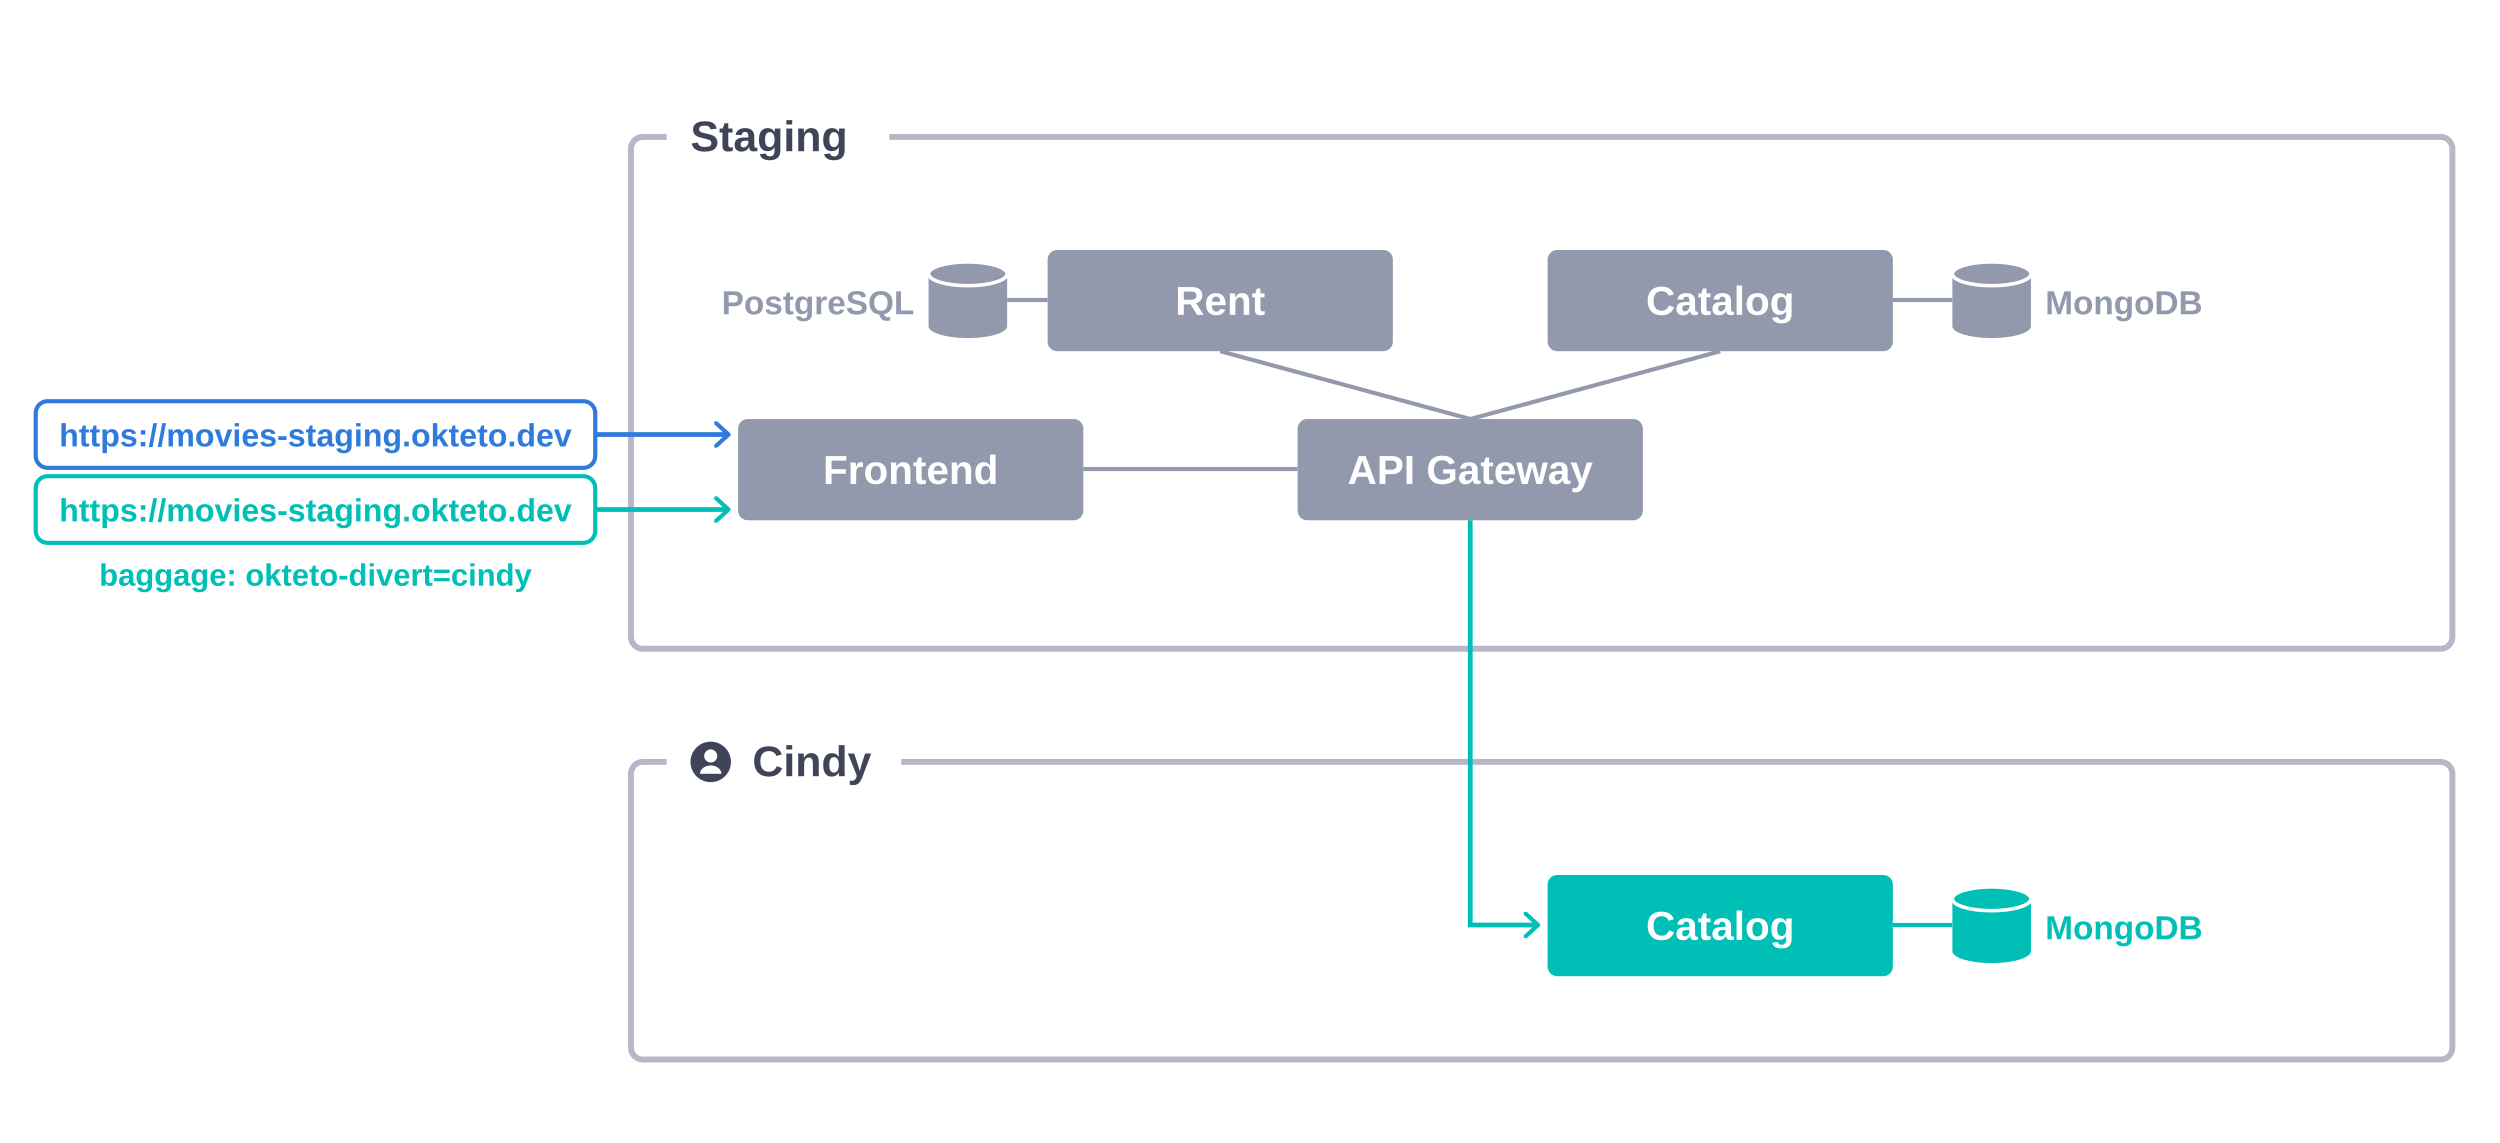
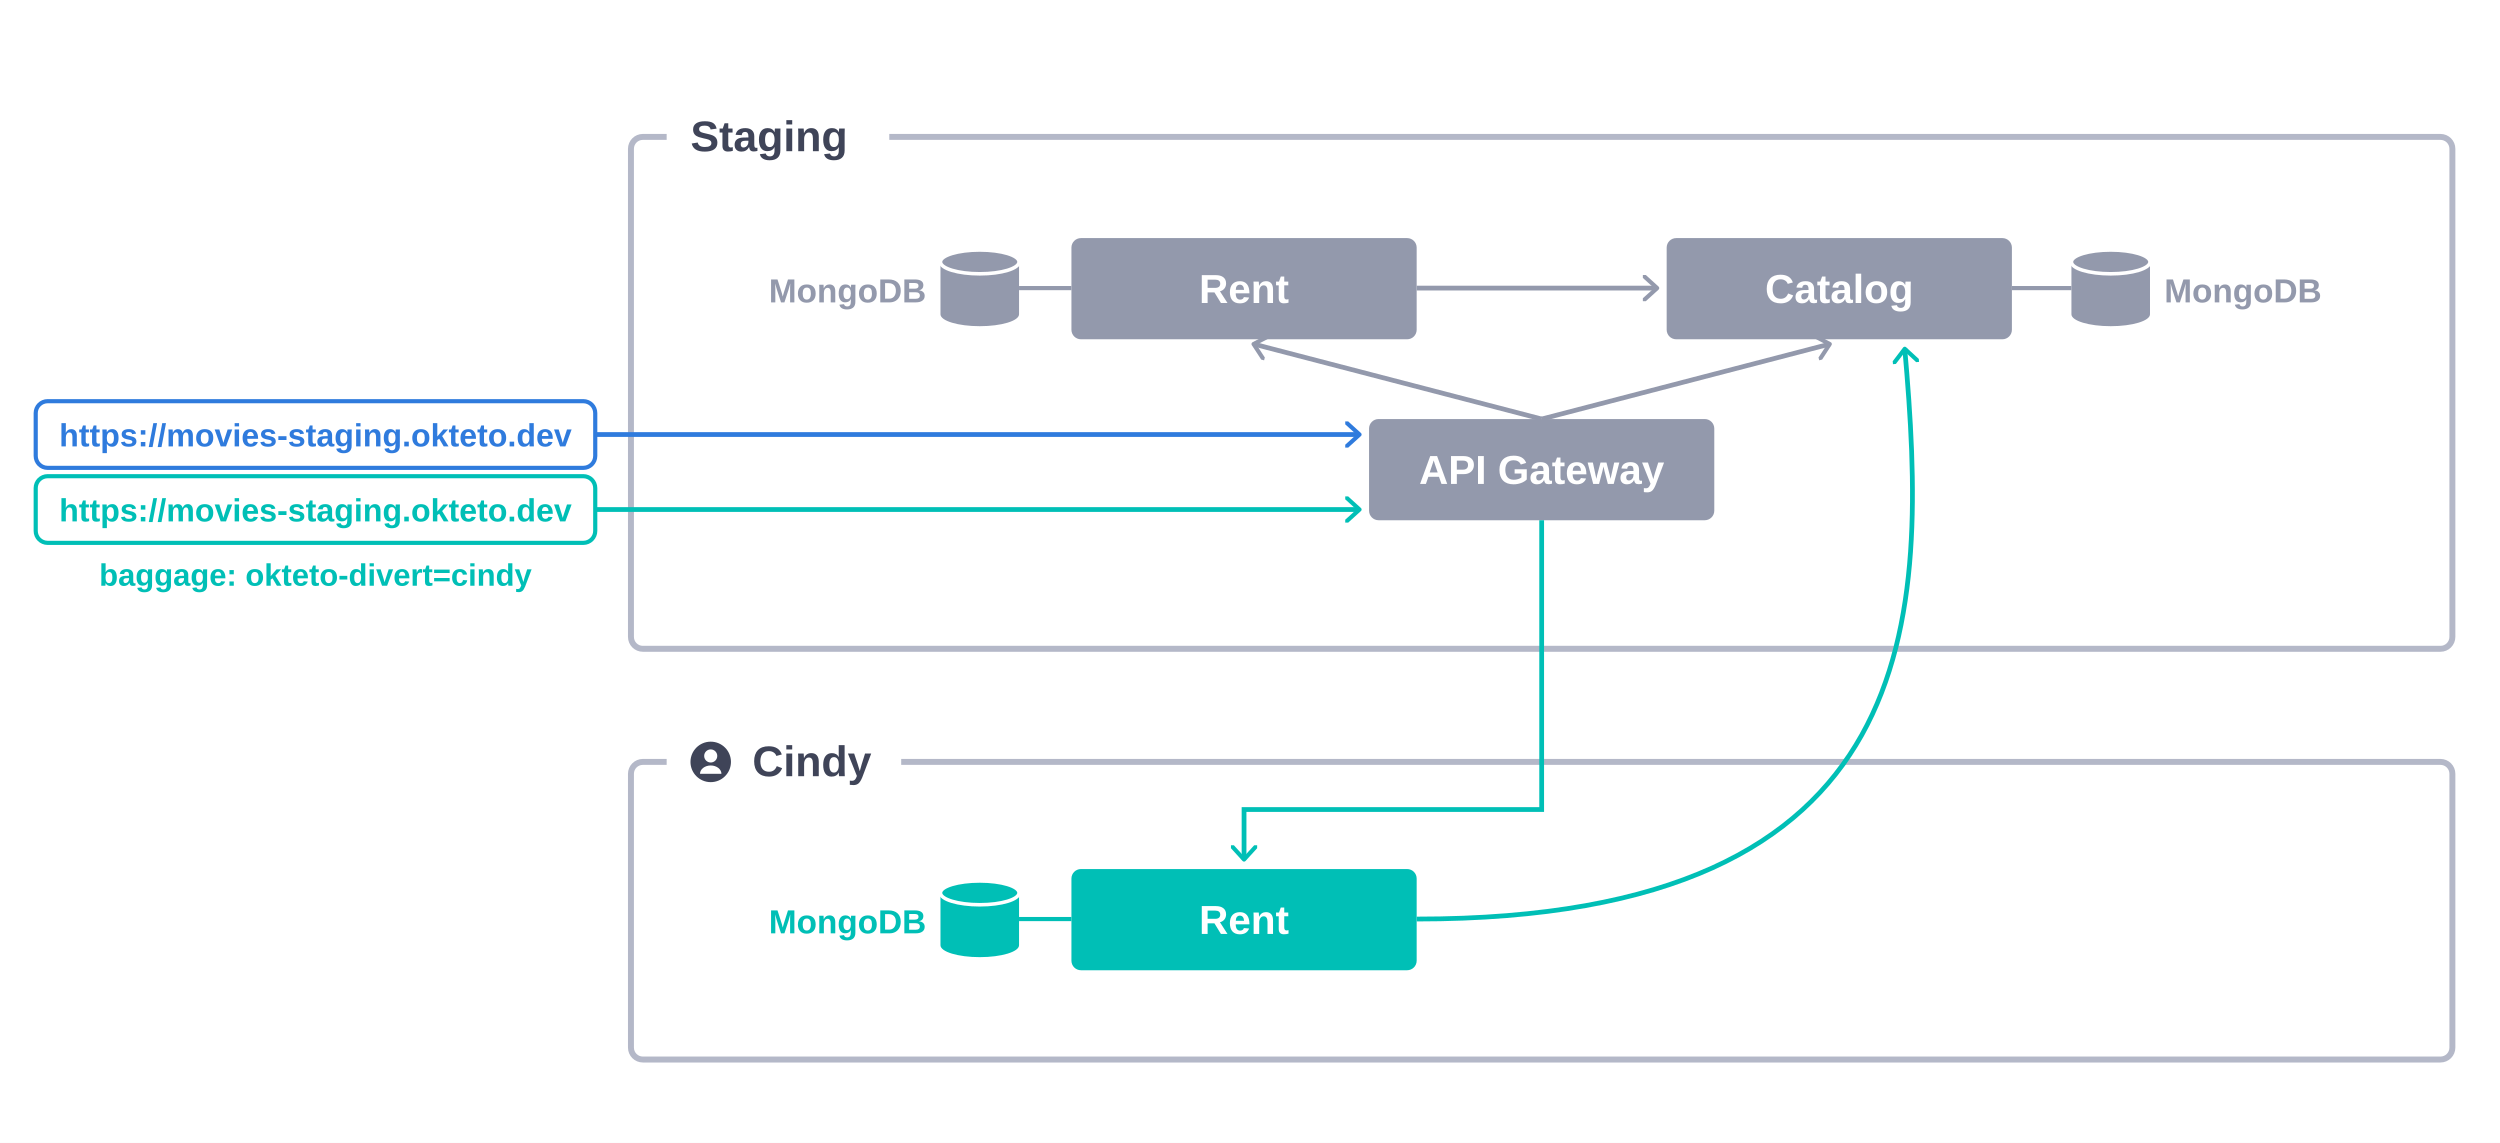
<svg xmlns="http://www.w3.org/2000/svg" viewBox="0 0 2100 960" width="2100" height="960">
  <defs>
    <marker id="ag" viewBox="0 0 14 22" refX="12" refY="11" markerWidth="14" markerHeight="22" markerUnits="userSpaceOnUse" orient="auto">
      <path d="M1,1 L12,11 L1,21" fill="none" stroke="#9399AC" stroke-width="3.5" stroke-linecap="round" stroke-linejoin="round" />
    </marker>
    <marker id="at" viewBox="0 0 14 22" refX="12" refY="11" markerWidth="14" markerHeight="22" markerUnits="userSpaceOnUse" orient="auto">
      <path d="M1,1 L12,11 L1,21" fill="none" stroke="#00BFB6" stroke-width="3.5" stroke-linecap="round" stroke-linejoin="round" />
    </marker>
    <marker id="ab" viewBox="0 0 14 22" refX="12" refY="11" markerWidth="14" markerHeight="22" markerUnits="userSpaceOnUse" orient="auto">
      <path d="M1,1 L12,11 L1,21" fill="none" stroke="#2F7BDD" stroke-width="3.5" stroke-linecap="round" stroke-linejoin="round" />
    </marker>
  </defs>
  <rect width="100%" height="100%" fill="#fff" />
  <rect x="530" y="115" width="1530" height="430" rx="10" fill="none" stroke="#B4B8C8" stroke-width="5" />
  <rect x="560" y="105" width="187" height="20" fill="#fff" />
  <text x="580" y="127" font-family="'Avenir Next', Avenir, 'Nunito Sans', 'Helvetica Neue', Arial, sans-serif" font-size="36" font-weight="600" fill="#3F4458">Staging</text>
-   <path d="M780,230 v44 a33,10 0 0,0 66,0 v-44 z" fill="#9399AC" />
-   <ellipse cx="813" cy="230" rx="33" ry="10" fill="#9399AC" stroke="#fff" stroke-width="3" />
-   <text x="768" y="264" text-anchor="end" font-family="'Avenir Next', Avenir, 'Nunito Sans', 'Helvetica Neue', Arial, sans-serif" font-size="28" font-weight="600" fill="#9399AC">PostgreSQL</text>
-   <rect x="880" y="210" width="290" height="85" rx="8" fill="#9399AC" />
-   <text x="1025.0" y="264.5" text-anchor="middle" font-family="'Avenir Next', Avenir, 'Nunito Sans', 'Helvetica Neue', Arial, sans-serif" font-size="34" font-weight="600" fill="#fff">Rent</text>
-   <rect x="1300" y="210" width="290" height="85" rx="8" fill="#9399AC" />
-   <text x="1445.0" y="264.5" text-anchor="middle" font-family="'Avenir Next', Avenir, 'Nunito Sans', 'Helvetica Neue', Arial, sans-serif" font-size="34" font-weight="600" fill="#fff">Catalog</text>
-   <path d="M1640,230 v44 a33,10 0 0,0 66,0 v-44 z" fill="#9399AC" />
-   <ellipse cx="1673" cy="230" rx="33" ry="10" fill="#9399AC" stroke="#fff" stroke-width="3" />
-   <text x="1718" y="264" font-family="'Avenir Next', Avenir, 'Nunito Sans', 'Helvetica Neue', Arial, sans-serif" font-size="28" font-weight="600" fill="#9399AC">MongoDB</text>
-   <path d="M846,252 H880" fill="none" stroke="#9399AC" stroke-width="3.5" />
-   <path d="M1590,252 H1640" fill="none" stroke="#9399AC" stroke-width="3.5" />
-   <rect x="620" y="352" width="290" height="85" rx="8" fill="#9399AC" />
-   <text x="765.0" y="406.5" text-anchor="middle" font-family="'Avenir Next', Avenir, 'Nunito Sans', 'Helvetica Neue', Arial, sans-serif" font-size="34" font-weight="600" fill="#fff">Frontend</text>
-   <rect x="1090" y="352" width="290" height="85" rx="8" fill="#9399AC" />
-   <text x="1235.0" y="406.5" text-anchor="middle" font-family="'Avenir Next', Avenir, 'Nunito Sans', 'Helvetica Neue', Arial, sans-serif" font-size="34" font-weight="600" fill="#fff">API Gateway</text>
-   <path d="M910,394 H1090" fill="none" stroke="#9399AC" stroke-width="3.5" />
-   <path d="M1235,352 L1025,295" fill="none" stroke="#9399AC" stroke-width="3.5" />
-   <path d="M1235,352 L1445,295" fill="none" stroke="#9399AC" stroke-width="3.5" />
+   <path d="M790,220 v44 a33,10 0 0,0 66,0 v-44 z" fill="#9399AC" />
+   <ellipse cx="823" cy="220" rx="33" ry="10" fill="#9399AC" stroke="#fff" stroke-width="3" />
+   <text x="778" y="254" text-anchor="end" font-family="'Avenir Next', Avenir, 'Nunito Sans', 'Helvetica Neue', Arial, sans-serif" font-size="28" font-weight="600" fill="#9399AC">MongoDB</text>
+   <rect x="900" y="200" width="290" height="85" rx="8" fill="#9399AC" />
+   <text x="1045.0" y="254.5" text-anchor="middle" font-family="'Avenir Next', Avenir, 'Nunito Sans', 'Helvetica Neue', Arial, sans-serif" font-size="34" font-weight="600" fill="#fff">Rent</text>
+   <rect x="1400" y="200" width="290" height="85" rx="8" fill="#9399AC" />
+   <text x="1545.0" y="254.5" text-anchor="middle" font-family="'Avenir Next', Avenir, 'Nunito Sans', 'Helvetica Neue', Arial, sans-serif" font-size="34" font-weight="600" fill="#fff">Catalog</text>
+   <path d="M1740,220 v44 a33,10 0 0,0 66,0 v-44 z" fill="#9399AC" />
+   <ellipse cx="1773" cy="220" rx="33" ry="10" fill="#9399AC" stroke="#fff" stroke-width="3" />
+   <text x="1818" y="254" font-family="'Avenir Next', Avenir, 'Nunito Sans', 'Helvetica Neue', Arial, sans-serif" font-size="28" font-weight="600" fill="#9399AC">MongoDB</text>
+   <path d="M856,242 H900" fill="none" stroke="#9399AC" stroke-width="3.5" />
+   <path d="M1690,242 H1740" fill="none" stroke="#9399AC" stroke-width="3.5" />
+   <path d="M1190,242 H1392" fill="none" stroke="#9399AC" stroke-width="4" marker-end="url(#ag)" />
+   <rect x="1150" y="352" width="290" height="85" rx="8" fill="#9399AC" />
+   <text x="1295.0" y="406.5" text-anchor="middle" font-family="'Avenir Next', Avenir, 'Nunito Sans', 'Helvetica Neue', Arial, sans-serif" font-size="34" font-weight="600" fill="#fff">API Gateway</text>
+   <path d="M1295,352 L1053,289" fill="none" stroke="#9399AC" stroke-width="4" marker-end="url(#ag)" />
+   <path d="M1295,352 L1537,289" fill="none" stroke="#9399AC" stroke-width="4" marker-end="url(#ag)" />
  <rect x="30" y="337" width="470" height="56" rx="10" fill="#fff" stroke="#2F7BDD" stroke-width="3.5" />
  <text x="265.0" y="375.0" text-anchor="middle" font-family="'Avenir Next', Avenir, 'Nunito Sans', 'Helvetica Neue', Arial, sans-serif" font-size="27" font-weight="600" fill="#2F7BDD">https://movies-staging.okteto.dev</text>
-   <path d="M500,365 H612" fill="none" stroke="#2F7BDD" stroke-width="4" marker-end="url(#ab)" />
+   <path d="M500,365 H1142" fill="none" stroke="#2F7BDD" stroke-width="4" marker-end="url(#ab)" />
  <rect x="30" y="400" width="470" height="56" rx="10" fill="#fff" stroke="#00BFB6" stroke-width="3.5" />
  <text x="265.0" y="438.0" text-anchor="middle" font-family="'Avenir Next', Avenir, 'Nunito Sans', 'Helvetica Neue', Arial, sans-serif" font-size="27" font-weight="600" fill="#00BFB6">https://movies-staging.okteto.dev</text>
  <text x="265" y="492" text-anchor="middle" font-family="'Avenir Next', Avenir, 'Nunito Sans', 'Helvetica Neue', Arial, sans-serif" font-size="26" font-weight="600" fill="#00BFB6">baggage: okteto-divert=cindy</text>
-   <path d="M500,428 H612" fill="none" stroke="#00BFB6" stroke-width="4" marker-end="url(#at)" />
+   <path d="M500,428 H1142" fill="none" stroke="#00BFB6" stroke-width="4" marker-end="url(#at)" />
  <rect x="530" y="640" width="1530" height="250" rx="10" fill="none" stroke="#B4B8C8" stroke-width="5" />
  <rect x="560" y="630" width="197" height="20" fill="#fff" />
  <circle cx="597" cy="640" r="17" fill="#3F4458" />
  <circle cx="597" cy="635" r="5.5" fill="#fff" />
  <path d="M588,650 a9,7 0 0,1 18,0 z" fill="#fff" />
  <text x="632" y="652" font-family="'Avenir Next', Avenir, 'Nunito Sans', 'Helvetica Neue', Arial, sans-serif" font-size="36" font-weight="600" fill="#3F4458">Cindy</text>
-   <rect x="1300" y="735" width="290" height="85" rx="8" fill="#00BFB6" />
-   <text x="1445.0" y="789.5" text-anchor="middle" font-family="'Avenir Next', Avenir, 'Nunito Sans', 'Helvetica Neue', Arial, sans-serif" font-size="34" font-weight="600" fill="#fff">Catalog</text>
-   <path d="M1235,437 V777 H1292" fill="none" stroke="#00BFB6" stroke-width="4" marker-end="url(#at)" />
-   <path d="M1640,755 v44 a33,10 0 0,0 66,0 v-44 z" fill="#00BFB6" />
-   <ellipse cx="1673" cy="755" rx="33" ry="10" fill="#00BFB6" stroke="#fff" stroke-width="3" />
-   <text x="1718" y="789" font-family="'Avenir Next', Avenir, 'Nunito Sans', 'Helvetica Neue', Arial, sans-serif" font-size="28" font-weight="600" fill="#00BFB6">MongoDB</text>
-   <path d="M1590,777 H1640" fill="none" stroke="#00BFB6" stroke-width="3.5" />
+   <path d="M790,750 v44 a33,10 0 0,0 66,0 v-44 z" fill="#00BFB6" />
+   <ellipse cx="823" cy="750" rx="33" ry="10" fill="#00BFB6" stroke="#fff" stroke-width="3" />
+   <text x="778" y="784" text-anchor="end" font-family="'Avenir Next', Avenir, 'Nunito Sans', 'Helvetica Neue', Arial, sans-serif" font-size="28" font-weight="600" fill="#00BFB6">MongoDB</text>
+   <rect x="900" y="730" width="290" height="85" rx="8" fill="#00BFB6" />
+   <text x="1045.0" y="784.5" text-anchor="middle" font-family="'Avenir Next', Avenir, 'Nunito Sans', 'Helvetica Neue', Arial, sans-serif" font-size="34" font-weight="600" fill="#fff">Rent</text>
+   <path d="M856,772 H900" fill="none" stroke="#00BFB6" stroke-width="3.5" />
+   <path d="M1295,437 V680 H1045 V722" fill="none" stroke="#00BFB6" stroke-width="4" marker-end="url(#at)" />
+   <path d="M1190,772 C1620,772 1620,520 1600,293" fill="none" stroke="#00BFB6" stroke-width="4" marker-end="url(#at)" />
</svg>
